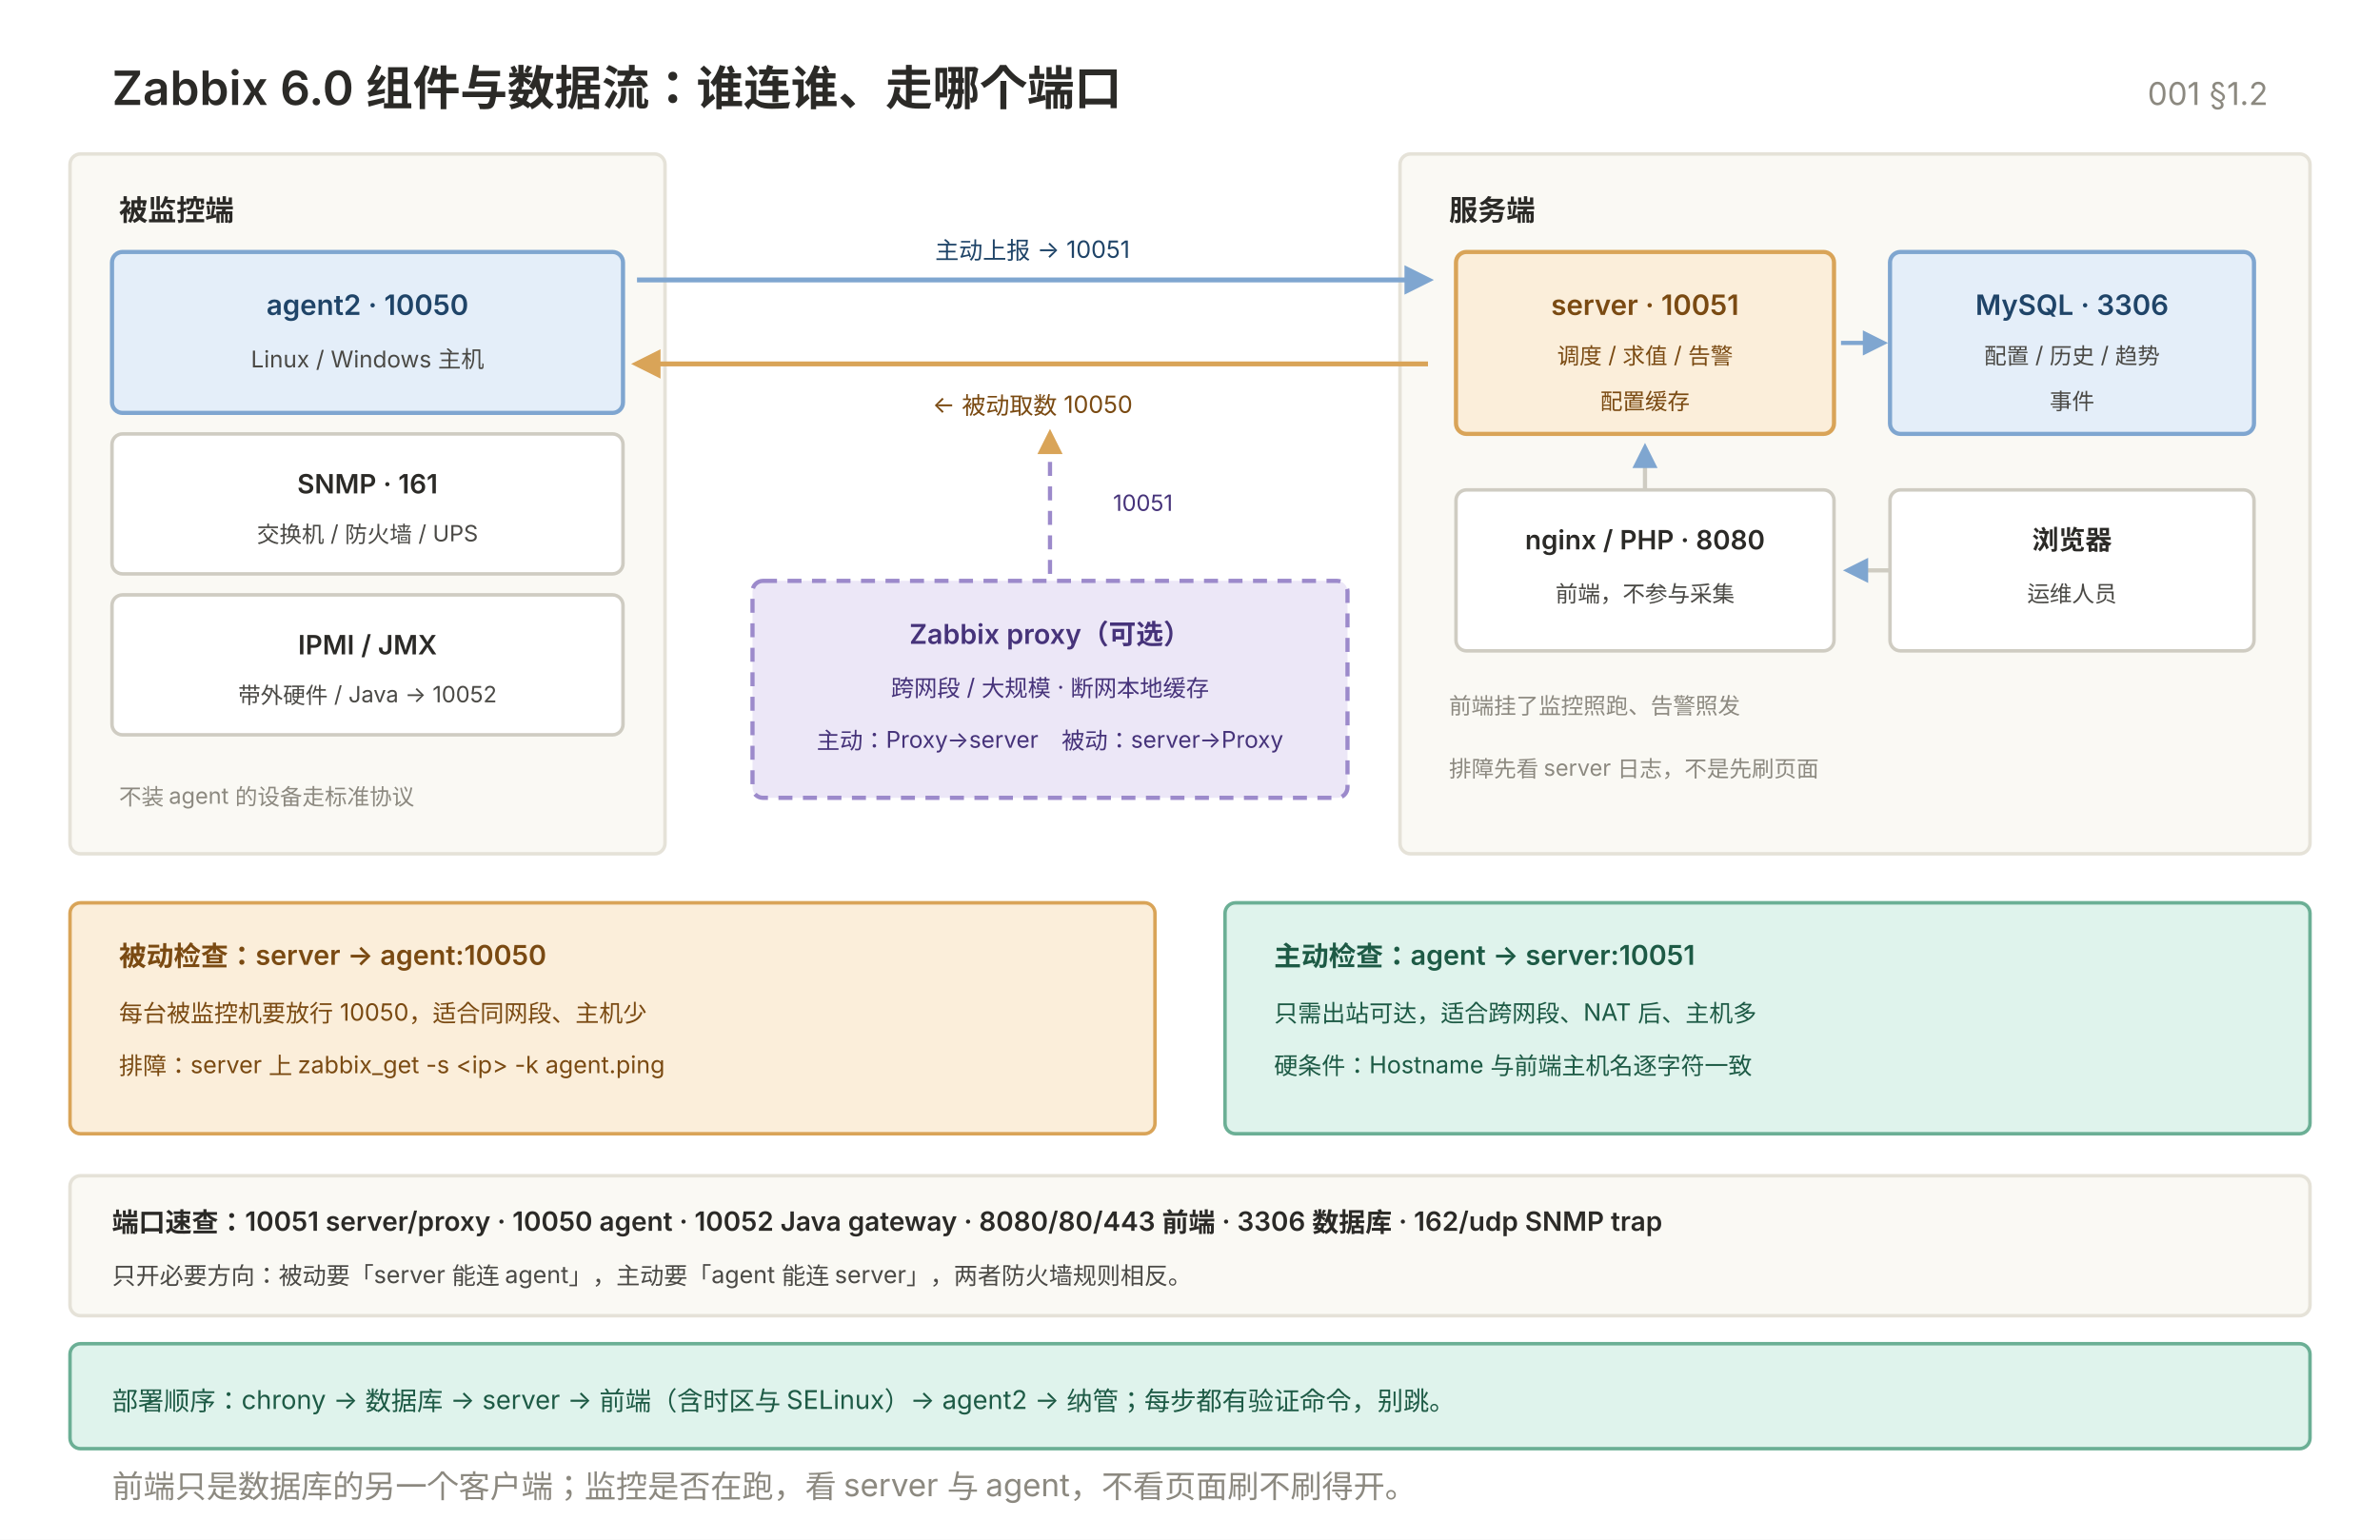
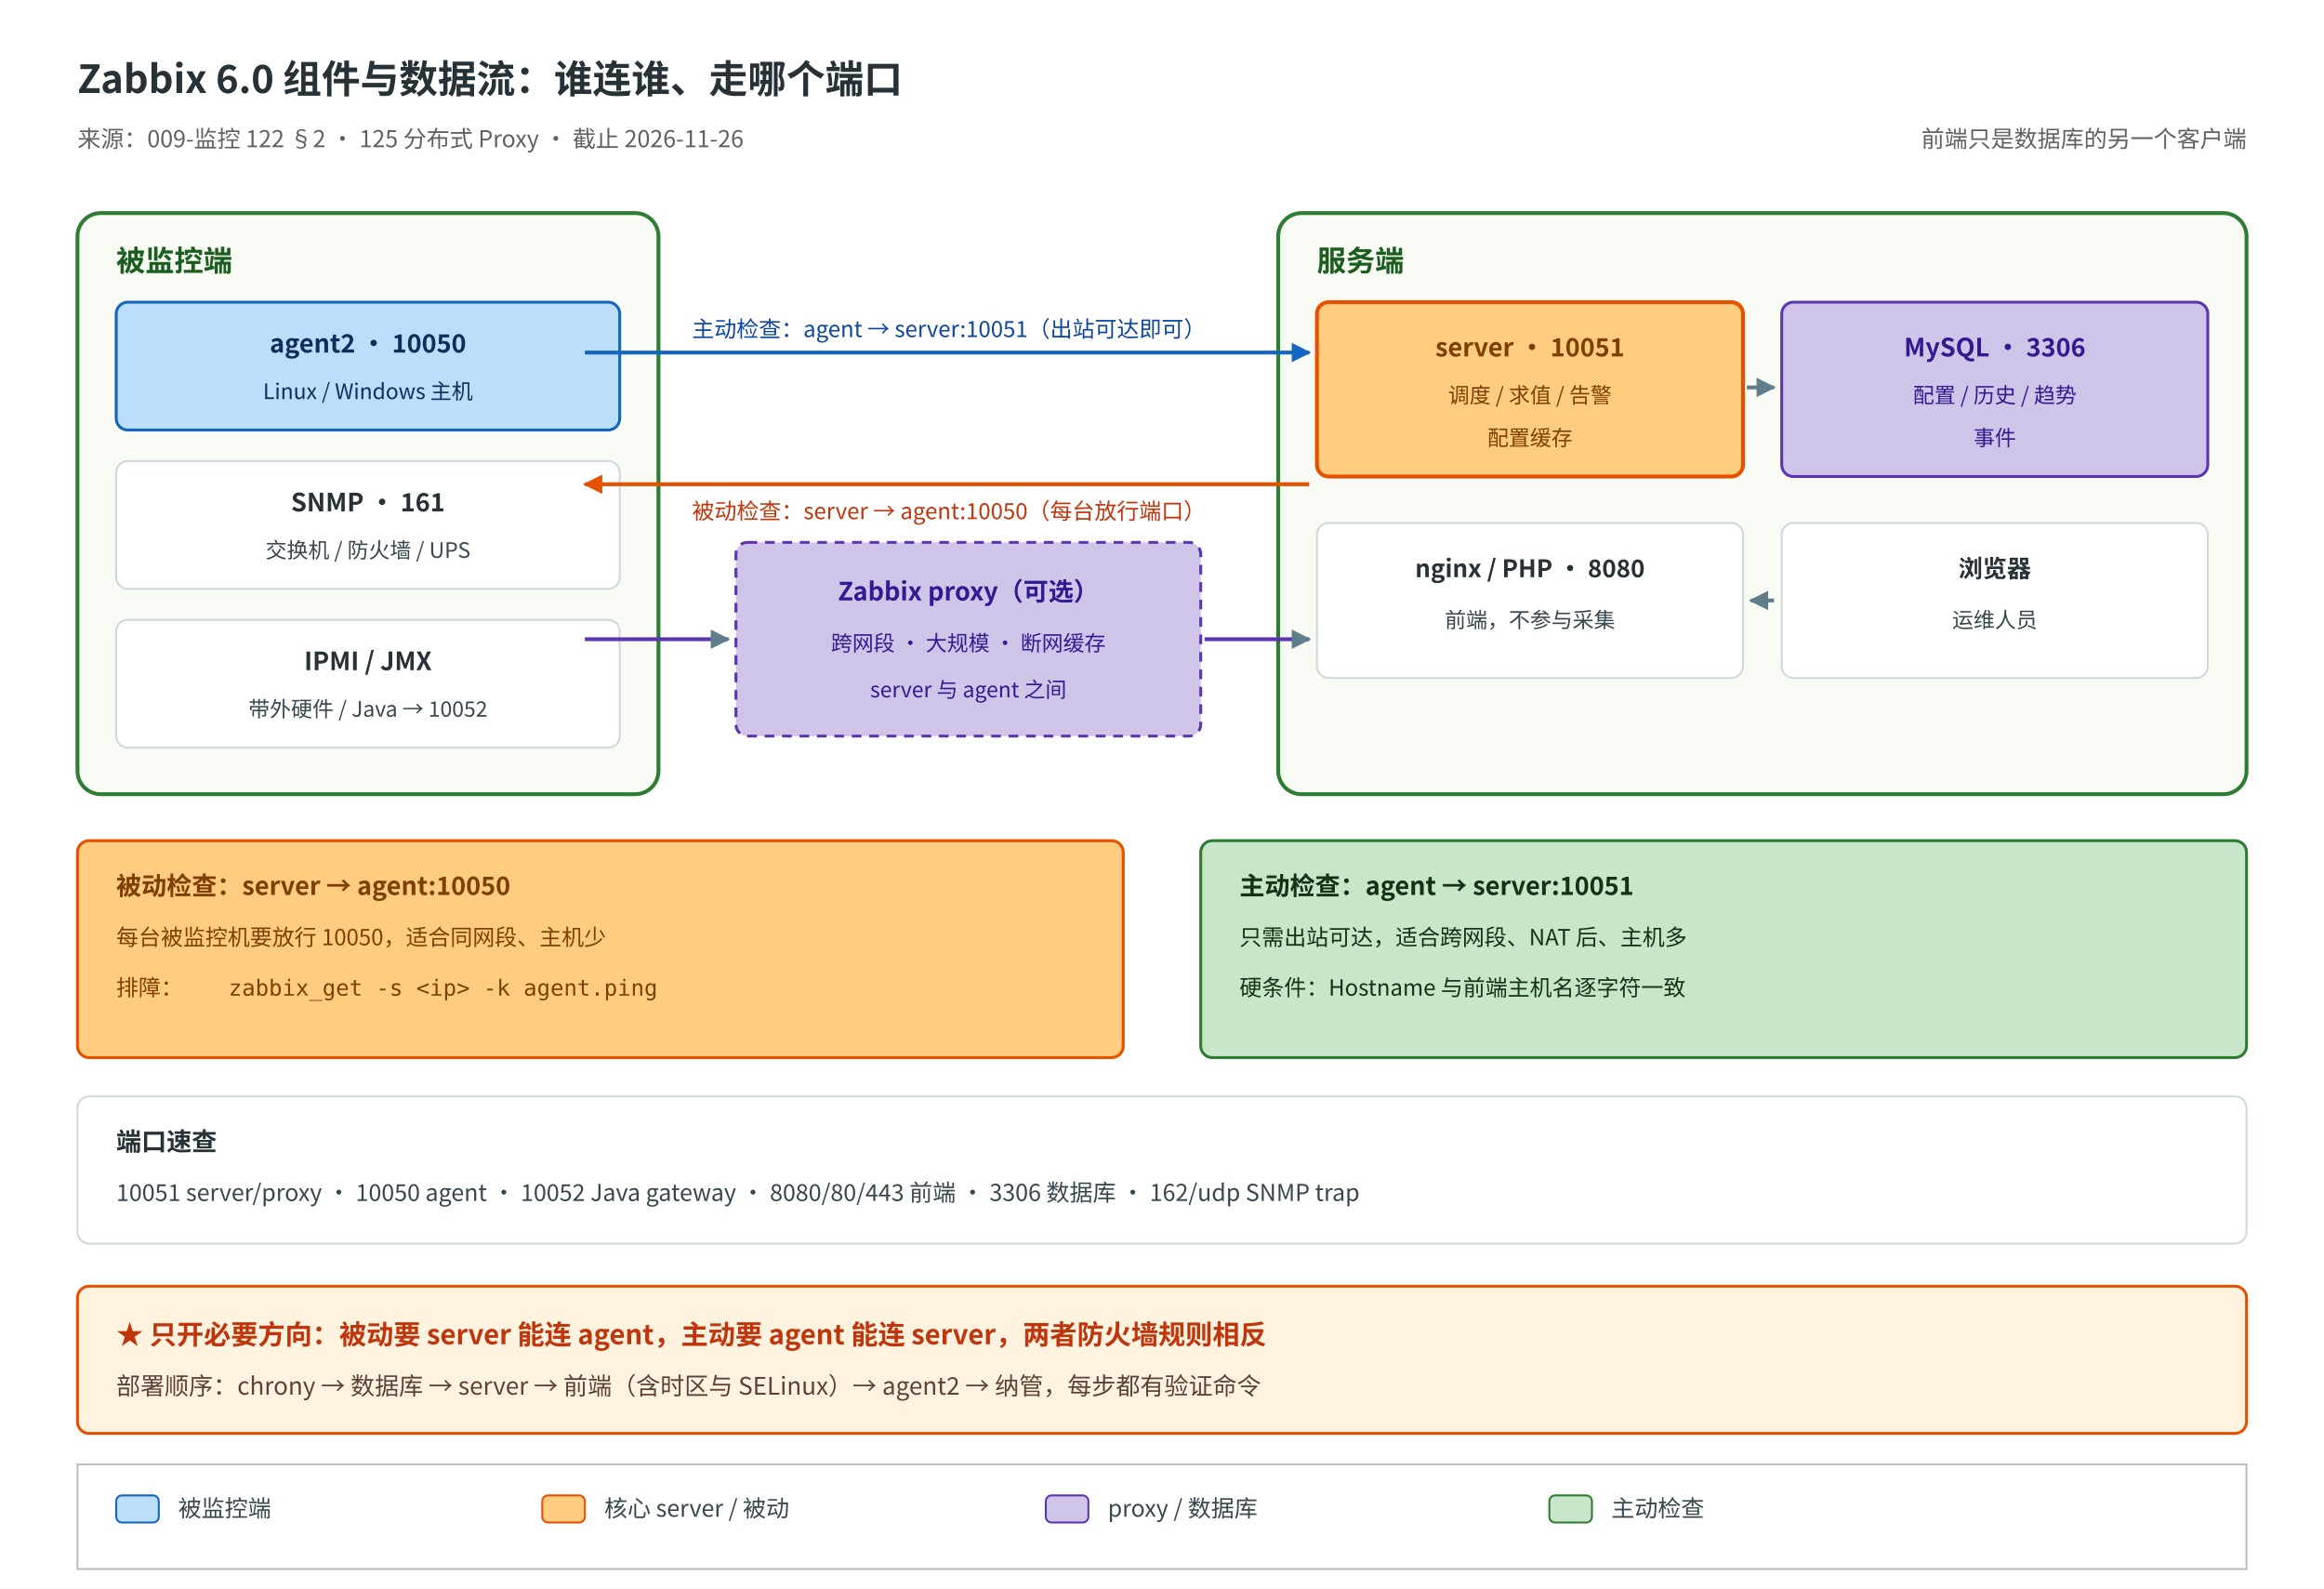
- <svg xmlns="http://www.w3.org/2000/svg" viewBox="0 0 1200 776.47" width="1200" height="776.47" font-family="-apple-system, 'Segoe UI', 'Microsoft YaHei', 'PingFang SC', sans-serif">
-   <g transform="scale(1.764706)">
-     <rect width="680" height="440" fill="#FFFFFF" />
-     <text x="32" y="30" font-size="13.5" font-weight="600" fill="#2B2A27">Zabbix 6.0 组件与数据流：谁连谁、走哪个端口</text>
-     <text x="648" y="30" font-size="9" fill="#8C8980" text-anchor="end">001 §1.2</text>
-     <defs>
-       <marker id="a1Blue" viewBox="0 0 10 10" refX="8" refY="5" markerWidth="6" markerHeight="6" orient="auto">
-         <path d="M0,0 L10,5 L0,10 z" fill="#7FA6D0" />
-       </marker>
-       <marker id="a1BlueStart" viewBox="0 0 10 10" refX="2" refY="5" markerWidth="6" markerHeight="6" orient="auto">
-         <path d="M10,0 L0,5 L10,10 z" fill="#7FA6D0" />
-       </marker>
-       <marker id="a1Amber" viewBox="0 0 10 10" refX="8" refY="5" markerWidth="6" markerHeight="6" orient="auto">
-         <path d="M0,0 L10,5 L0,10 z" fill="#D9A458" />
-       </marker>
-     </defs>
-     <rect x="20" y="44" width="170" height="200" rx="3" fill="#FAF9F4" stroke="#E5E2D8" stroke-width="1" />
-     <text x="34" y="63" font-size="8.2" font-weight="600" fill="#2B2A27">被监控端</text>
-     <rect x="32" y="72" width="146" height="46" rx="3" fill="#E4EEF9" stroke="#7FA6D0" stroke-width="1.2" />
-     <text x="105" y="90" font-size="8" font-weight="600" fill="#1F4468" text-anchor="middle">agent2 · 10050</text>
-     <text x="105" y="105" font-size="6.6" fill="#4A4945" text-anchor="middle">Linux / Windows 主机</text>
-     <rect x="32" y="124" width="146" height="40" rx="3" fill="#FFFFFF" stroke="#CFCCC2" stroke-width="1" />
-     <text x="105" y="141" font-size="7.6" font-weight="600" fill="#2B2A27" text-anchor="middle">SNMP · 161</text>
-     <text x="105" y="155" font-size="6.4" fill="#4A4945" text-anchor="middle">交换机 / 防火墙 / UPS</text>
-     <rect x="32" y="170" width="146" height="40" rx="3" fill="#FFFFFF" stroke="#CFCCC2" stroke-width="1" />
-     <text x="105" y="187" font-size="7.6" font-weight="600" fill="#2B2A27" text-anchor="middle">IPMI / JMX</text>
-     <text x="105" y="201" font-size="6.4" fill="#4A4945" text-anchor="middle">带外硬件 / Java → 10052</text>
-     <text x="34" y="230" font-size="6.4" fill="#8C8980">不装 agent 的设备走标准协议</text>
-     <rect x="400" y="44" width="260" height="200" rx="3" fill="#FAF9F4" stroke="#E5E2D8" stroke-width="1" />
-     <text x="414" y="63" font-size="8.2" font-weight="600" fill="#2B2A27">服务端</text>
-     <rect x="416" y="72" width="108" height="52" rx="3" fill="#FBEEDA" stroke="#D9A458" stroke-width="1.2" />
-     <text x="470" y="90" font-size="8" font-weight="600" fill="#7A4A12" text-anchor="middle">server · 10051</text>
-     <text x="470" y="104" font-size="6.4" fill="#7A4A12" text-anchor="middle">调度 / 求值 / 告警</text>
-     <text x="470" y="117" font-size="6.4" fill="#7A4A12" text-anchor="middle">配置缓存</text>
-     <line x1="526" y1="98" x2="538" y2="98" stroke="#7FA6D0" stroke-width="1.2" marker-end="url(#a1Blue)" />
-     <rect x="540" y="72" width="104" height="52" rx="3" fill="#E4EEF9" stroke="#7FA6D0" stroke-width="1.2" />
-     <text x="592" y="90" font-size="8" font-weight="600" fill="#1F4468" text-anchor="middle">MySQL · 3306</text>
-     <text x="592" y="104" font-size="6.4" fill="#4A4945" text-anchor="middle">配置 / 历史 / 趋势</text>
-     <text x="592" y="117" font-size="6.4" fill="#4A4945" text-anchor="middle">事件</text>
-     <rect x="416" y="140" width="108" height="46" rx="3" fill="#FFFFFF" stroke="#CFCCC2" stroke-width="1" />
-     <text x="470" y="157" font-size="7.6" font-weight="600" fill="#2B2A27" text-anchor="middle">nginx / PHP · 8080</text>
-     <text x="470" y="172" font-size="6.4" fill="#4A4945" text-anchor="middle">前端，不参与采集</text>
-     <line x1="470" y1="140" x2="470" y2="128" stroke="#CFCCC2" stroke-width="1.2" marker-end="url(#a1Blue)" />
-     <rect x="540" y="140" width="104" height="46" rx="3" fill="#FFFFFF" stroke="#CFCCC2" stroke-width="1" />
-     <text x="592" y="157" font-size="7.6" font-weight="600" fill="#2B2A27" text-anchor="middle">浏览器</text>
-     <text x="592" y="172" font-size="6.4" fill="#4A4945" text-anchor="middle">运维人员</text>
-     <line x1="540" y1="163" x2="528" y2="163" stroke="#CFCCC2" stroke-width="1.2" marker-end="url(#a1Blue)" />
-     <text x="414" y="204" font-size="6.4" fill="#8C8980">前端挂了监控照跑、告警照发</text>
-     <text x="414" y="222" font-size="6.4" fill="#8C8980">排障先看 server 日志，不是先刷页面</text>
-     <line x1="182" y1="80" x2="408" y2="80" stroke="#7FA6D0" stroke-width="1.4" marker-end="url(#a1Blue)" />
-     <text x="295" y="74" font-size="6.8" fill="#1F4468" text-anchor="middle">主动上报 → 10051</text>
-     <line x1="408" y1="104" x2="182" y2="104" stroke="#D9A458" stroke-width="1.4" marker-end="url(#a1Amber)" />
-     <text x="295" y="118" font-size="6.8" fill="#7A4A12" text-anchor="middle">← 被动取数 10050</text>
-     <rect x="215" y="166" width="170" height="62" rx="3" fill="#ECE7F7" stroke="#9C8ACB" stroke-width="1.2" stroke-dasharray="4 3" />
-     <text x="300" y="184" font-size="7.8" font-weight="600" fill="#46337A" text-anchor="middle">Zabbix proxy（可选）</text>
-     <text x="300" y="199" font-size="6.6" fill="#46337A" text-anchor="middle">跨网段 / 大规模 · 断网本地缓存</text>
-     <text x="300" y="214" font-size="6.6" fill="#46337A" text-anchor="middle">主动：Proxy→server　被动：server→Proxy</text>
-     <line x1="300" y1="164" x2="300" y2="124" stroke="#9C8ACB" stroke-width="1.2" stroke-dasharray="4 3" marker-end="url(#a1Amber)" />
-     <text x="318" y="146" font-size="6.4" fill="#46337A">10051</text>
-     <rect x="20" y="258" width="310" height="66" rx="3" fill="#FBEEDA" stroke="#D9A458" stroke-width="1" />
-     <text x="34" y="276" font-size="7.8" font-weight="600" fill="#7A4A12">被动检查：server → agent:10050</text>
-     <text x="34" y="292" font-size="6.8" fill="#7A4A12">每台被监控机要放行 10050，适合同网段、主机少</text>
-     <text x="34" y="307" font-size="6.8" fill="#7A4A12">排障：server 上 zabbix_get -s &lt;ip&gt; -k agent.ping</text>
-     <rect x="350" y="258" width="310" height="66" rx="3" fill="#DFF3EC" stroke="#6BAF95" stroke-width="1" />
-     <text x="364" y="276" font-size="7.8" font-weight="600" fill="#1D5A45">主动检查：agent → server:10051</text>
-     <text x="364" y="292" font-size="6.8" fill="#1D5A45">只需出站可达，适合跨网段、NAT 后、主机多</text>
-     <text x="364" y="307" font-size="6.8" fill="#1D5A45">硬条件：Hostname 与前端主机名逐字符一致</text>
-     <rect x="20" y="336" width="640" height="40" rx="3" fill="#FAF9F4" stroke="#E5E2D8" stroke-width="1" />
-     <text x="32" y="352" font-size="7.6" font-weight="600" fill="#2B2A27">端口速查：10051 server/proxy · 10050 agent · 10052 Java gateway · 8080/80/443 前端 · 3306 数据库 · 162/udp SNMP trap</text>
-     <text x="32" y="367" font-size="6.8" fill="#4A4945">只开必要方向：被动要「server 能连 agent」，主动要「agent 能连 server」，两者防火墙规则相反。</text>
-     <rect x="20" y="384" width="640" height="30" rx="3" fill="#DFF3EC" stroke="#6BAF95" stroke-width="1" />
-     <text x="32" y="403" font-size="7.4" fill="#1D5A45">部署顺序：chrony → 数据库 → server → 前端（含时区与 SELinux）→ agent2 → 纳管；每步都有验证命令，别跳。</text>
-     <text x="32" y="428" font-size="9" fill="#8C8980">前端只是数据库的另一个客户端；监控是否在跑，看 server 与 agent，不看页面刷不刷得开。</text>
-   </g>
+ <svg xmlns="http://www.w3.org/2000/svg" viewBox="0 0 1200 820" font-family="'Microsoft YaHei','PingFang SC','Noto Sans CJK SC',sans-serif">
+   <rect x="0" y="0" width="1200" height="820" fill="#ffffff" />
+   <defs>
+     <marker id="arrow" viewBox="0 0 10 10" refX="9" refY="5" markerWidth="10" markerHeight="10" markerUnits="userSpaceOnUse" orient="auto-start-reverse">
+       <path d="M 0 0 L 10 5 L 0 10 z" fill="#607d8b" />
+     </marker>
+     <marker id="arrowBlue" viewBox="0 0 10 10" refX="9" refY="5" markerWidth="10" markerHeight="10" markerUnits="userSpaceOnUse" orient="auto-start-reverse">
+       <path d="M 0 0 L 10 5 L 0 10 z" fill="#1565c0" />
+     </marker>
+     <marker id="arrowOrange" viewBox="0 0 10 10" refX="9" refY="5" markerWidth="10" markerHeight="10" markerUnits="userSpaceOnUse" orient="auto-start-reverse">
+       <path d="M 0 0 L 10 5 L 0 10 z" fill="#e65100" />
+     </marker>
+   </defs>
+   <text x="40" y="48" font-size="20" font-weight="bold" fill="#263238">Zabbix 6.0 组件与数据流：谁连谁、走哪个端口</text>
+   <text x="40" y="76" font-size="12" fill="#616161">来源：009-监控 122 §2 · 125 分布式 Proxy · 截止 2026-11-26</text>
+   <text x="1160" y="76" font-size="12" fill="#616161" text-anchor="end">前端只是数据库的另一个客户端</text>
+   <rect x="40" y="110" width="300" height="300" rx="12" fill="#f1f8e9" fill-opacity="0.55" stroke="#2e7d32" stroke-width="2" />
+   <text x="60" y="140" font-size="15" font-weight="bold" fill="#1b5e20">被监控端</text>
+   <rect x="60" y="156" width="260" height="66" rx="6" fill="#bbdefb" stroke="#1565c0" stroke-width="1.5" />
+   <text x="190" y="182" font-size="13" font-weight="bold" fill="#0d2f5c" text-anchor="middle">agent2 · 10050</text>
+   <text x="190" y="206" font-size="11" fill="#0d2f5c" text-anchor="middle">Linux / Windows 主机</text>
+   <rect x="60" y="238" width="260" height="66" rx="6" fill="#ffffff" stroke="#cfd8dc" stroke-width="1" />
+   <text x="190" y="264" font-size="13" font-weight="bold" fill="#263238" text-anchor="middle">SNMP · 161</text>
+   <text x="190" y="288" font-size="11" fill="#37474f" text-anchor="middle">交换机 / 防火墙 / UPS</text>
+   <rect x="60" y="320" width="260" height="66" rx="6" fill="#ffffff" stroke="#cfd8dc" stroke-width="1" />
+   <text x="190" y="346" font-size="13" font-weight="bold" fill="#263238" text-anchor="middle">IPMI / JMX</text>
+   <text x="190" y="370" font-size="11" fill="#37474f" text-anchor="middle">带外硬件 / Java → 10052</text>
+   <rect x="380" y="280" width="240" height="100" rx="6" fill="#d1c4e9" stroke="#5e35b1" stroke-width="1.5" stroke-dasharray="5 4" />
+   <text x="500" y="310" font-size="13" font-weight="bold" fill="#311b92" text-anchor="middle">Zabbix proxy（可选）</text>
+   <text x="500" y="336" font-size="11" fill="#311b92" text-anchor="middle">跨网段 · 大规模 · 断网缓存</text>
+   <text x="500" y="360" font-size="11" fill="#311b92" text-anchor="middle">server 与 agent 之间</text>
+   <rect x="660" y="110" width="500" height="300" rx="12" fill="#f1f8e9" fill-opacity="0.55" stroke="#2e7d32" stroke-width="2" />
+   <text x="680" y="140" font-size="15" font-weight="bold" fill="#1b5e20">服务端</text>
+   <rect x="680" y="156" width="220" height="90" rx="6" fill="#ffcc80" stroke="#e65100" stroke-width="2" />
+   <text x="790" y="184" font-size="13" font-weight="bold" fill="#7f3f00" text-anchor="middle">server · 10051</text>
+   <text x="790" y="208" font-size="11" fill="#7f3f00" text-anchor="middle">调度 / 求值 / 告警</text>
+   <text x="790" y="230" font-size="11" fill="#7f3f00" text-anchor="middle">配置缓存</text>
+   <rect x="920" y="156" width="220" height="90" rx="6" fill="#d1c4e9" stroke="#5e35b1" stroke-width="1.5" />
+   <text x="1030" y="184" font-size="13" font-weight="bold" fill="#311b92" text-anchor="middle">MySQL · 3306</text>
+   <text x="1030" y="208" font-size="11" fill="#311b92" text-anchor="middle">配置 / 历史 / 趋势</text>
+   <text x="1030" y="230" font-size="11" fill="#311b92" text-anchor="middle">事件</text>
+   <line x1="902" y1="200" x2="916" y2="200" stroke="#607d8b" stroke-width="2" marker-end="url(#arrow)" />
+   <rect x="680" y="270" width="220" height="80" rx="6" fill="#ffffff" stroke="#cfd8dc" stroke-width="1" />
+   <text x="790" y="298" font-size="12.5" font-weight="bold" fill="#263238" text-anchor="middle">nginx / PHP · 8080</text>
+   <text x="790" y="324" font-size="11" fill="#37474f" text-anchor="middle">前端，不参与采集</text>
+   <rect x="920" y="270" width="220" height="80" rx="6" fill="#ffffff" stroke="#cfd8dc" stroke-width="1" />
+   <text x="1030" y="298" font-size="12.5" font-weight="bold" fill="#263238" text-anchor="middle">浏览器</text>
+   <text x="1030" y="324" font-size="11" fill="#37474f" text-anchor="middle">运维人员</text>
+   <line x1="916" y1="310" x2="904" y2="310" stroke="#607d8b" stroke-width="2" marker-end="url(#arrow)" />
+   <line x1="302" y1="182" x2="676" y2="182" stroke="#1565c0" stroke-width="2" marker-end="url(#arrowBlue)" />
+   <text x="490" y="174" font-size="11.5" fill="#0d47a1" text-anchor="middle">主动检查：agent → server:10051（出站可达即可）</text>
+   <line x1="676" y1="250" x2="302" y2="250" stroke="#e65100" stroke-width="2" marker-end="url(#arrowOrange)" />
+   <text x="490" y="268" font-size="11.5" fill="#bf360c" text-anchor="middle">被动检查：server → agent:10050（每台放行端口）</text>
+   <line x1="302" y1="330" x2="376" y2="330" stroke="#5e35b1" stroke-width="2" marker-end="url(#arrow)" />
+   <line x1="622" y1="330" x2="676" y2="330" stroke="#5e35b1" stroke-width="2" marker-end="url(#arrow)" />
+   <rect x="40" y="434" width="540" height="112" rx="6" fill="#ffcc80" stroke="#e65100" stroke-width="1.5" />
+   <text x="60" y="462" font-size="13" font-weight="bold" fill="#7f3f00">被动检查：server → agent:10050</text>
+   <text x="60" y="488" font-size="11.5" fill="#7f3f00">每台被监控机要放行 10050，适合同网段、主机少</text>
+   <text x="60" y="514" font-size="11.5" fill="#7f3f00">排障：</text>
+   <text x="118" y="514" font-size="11.5" fill="#7f3f00" font-family="ui-monospace,Menlo,Consolas,monospace">zabbix_get -s &lt;ip&gt; -k agent.ping</text>
+   <rect x="620" y="434" width="540" height="112" rx="6" fill="#c8e6c9" stroke="#2e7d32" stroke-width="1.5" />
+   <text x="640" y="462" font-size="13" font-weight="bold" fill="#123314">主动检查：agent → server:10051</text>
+   <text x="640" y="488" font-size="11.5" fill="#123314">只需出站可达，适合跨网段、NAT 后、主机多</text>
+   <text x="640" y="514" font-size="11.5" fill="#123314">硬条件：Hostname 与前端主机名逐字符一致</text>
+   <rect x="40" y="566" width="1120" height="76" rx="6" fill="#ffffff" stroke="#cfd8dc" stroke-width="1" />
+   <text x="60" y="594" font-size="13" font-weight="bold" fill="#263238">端口速查</text>
+   <text x="60" y="620" font-size="12" fill="#37474f">10051 server/proxy · 10050 agent · 10052 Java gateway · 8080/80/443 前端 · 3306 数据库 · 162/udp SNMP trap</text>
+   <rect x="40" y="664" width="1120" height="76" rx="6" fill="#fff3e0" stroke="#e65100" stroke-width="1.5" />
+   <text x="60" y="694" font-size="14" font-weight="bold" fill="#bf360c">★ 只开必要方向：被动要 server 能连 agent，主动要 agent 能连 server，两者防火墙规则相反</text>
+   <text x="60" y="720" font-size="12.5" fill="#5d4037">部署顺序：chrony → 数据库 → server → 前端（含时区与 SELinux）→ agent2 → 纳管，每步都有验证命令</text>
+   <rect x="40" y="756" width="1120" height="54" fill="#ffffff" stroke="#bdbdbd" stroke-width="1" />
+   <rect x="60" y="772" width="22" height="14" rx="3" fill="#bbdefb" stroke="#1565c0" stroke-width="1" />
+   <text x="92" y="783" font-size="12" fill="#37474f">被监控端</text>
+   <rect x="280" y="772" width="22" height="14" rx="3" fill="#ffcc80" stroke="#e65100" stroke-width="1" />
+   <text x="312" y="783" font-size="12" fill="#37474f">核心 server / 被动</text>
+   <rect x="540" y="772" width="22" height="14" rx="3" fill="#d1c4e9" stroke="#5e35b1" stroke-width="1" />
+   <text x="572" y="783" font-size="12" fill="#37474f">proxy / 数据库</text>
+   <rect x="800" y="772" width="22" height="14" rx="3" fill="#c8e6c9" stroke="#2e7d32" stroke-width="1" />
+   <text x="832" y="783" font-size="12" fill="#37474f">主动检查</text>
</svg>
